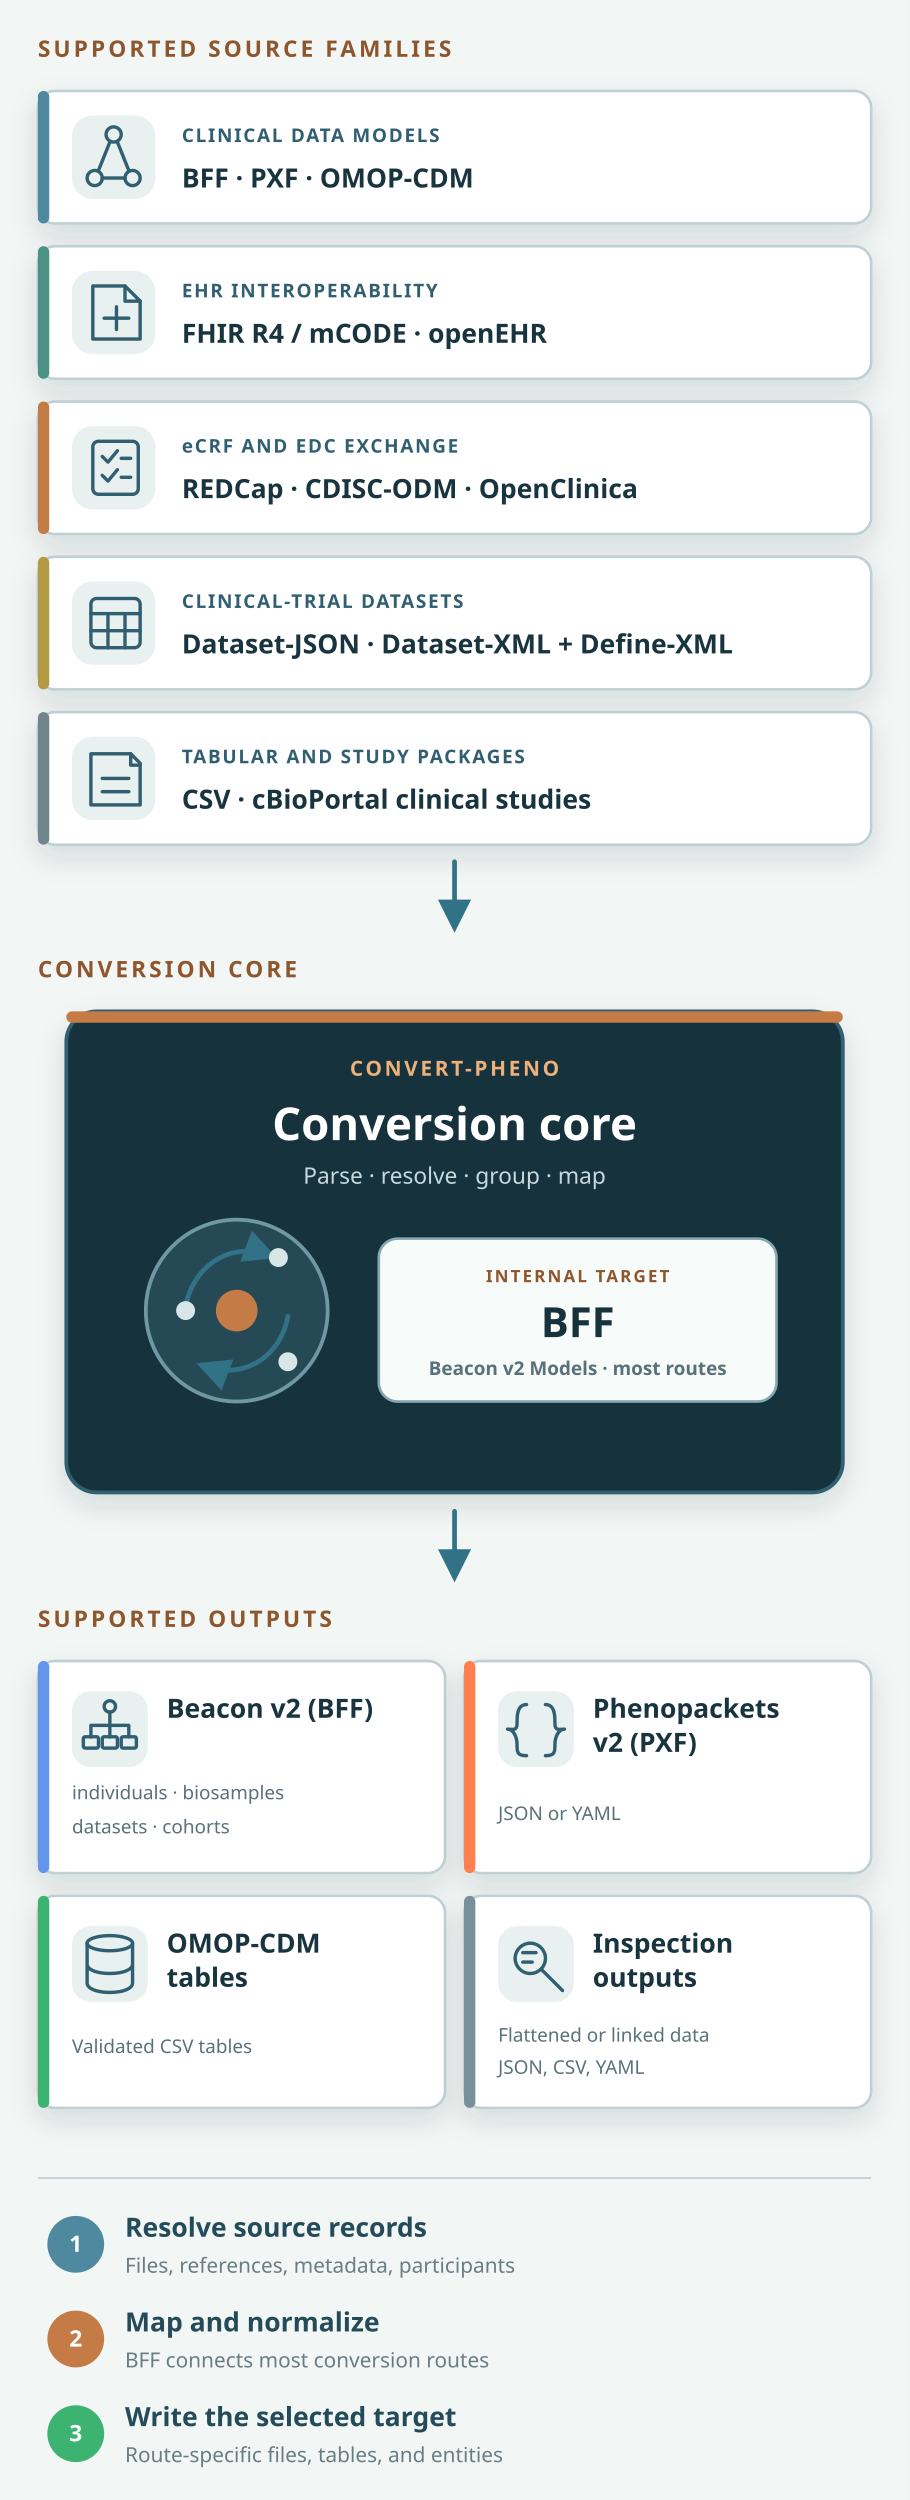
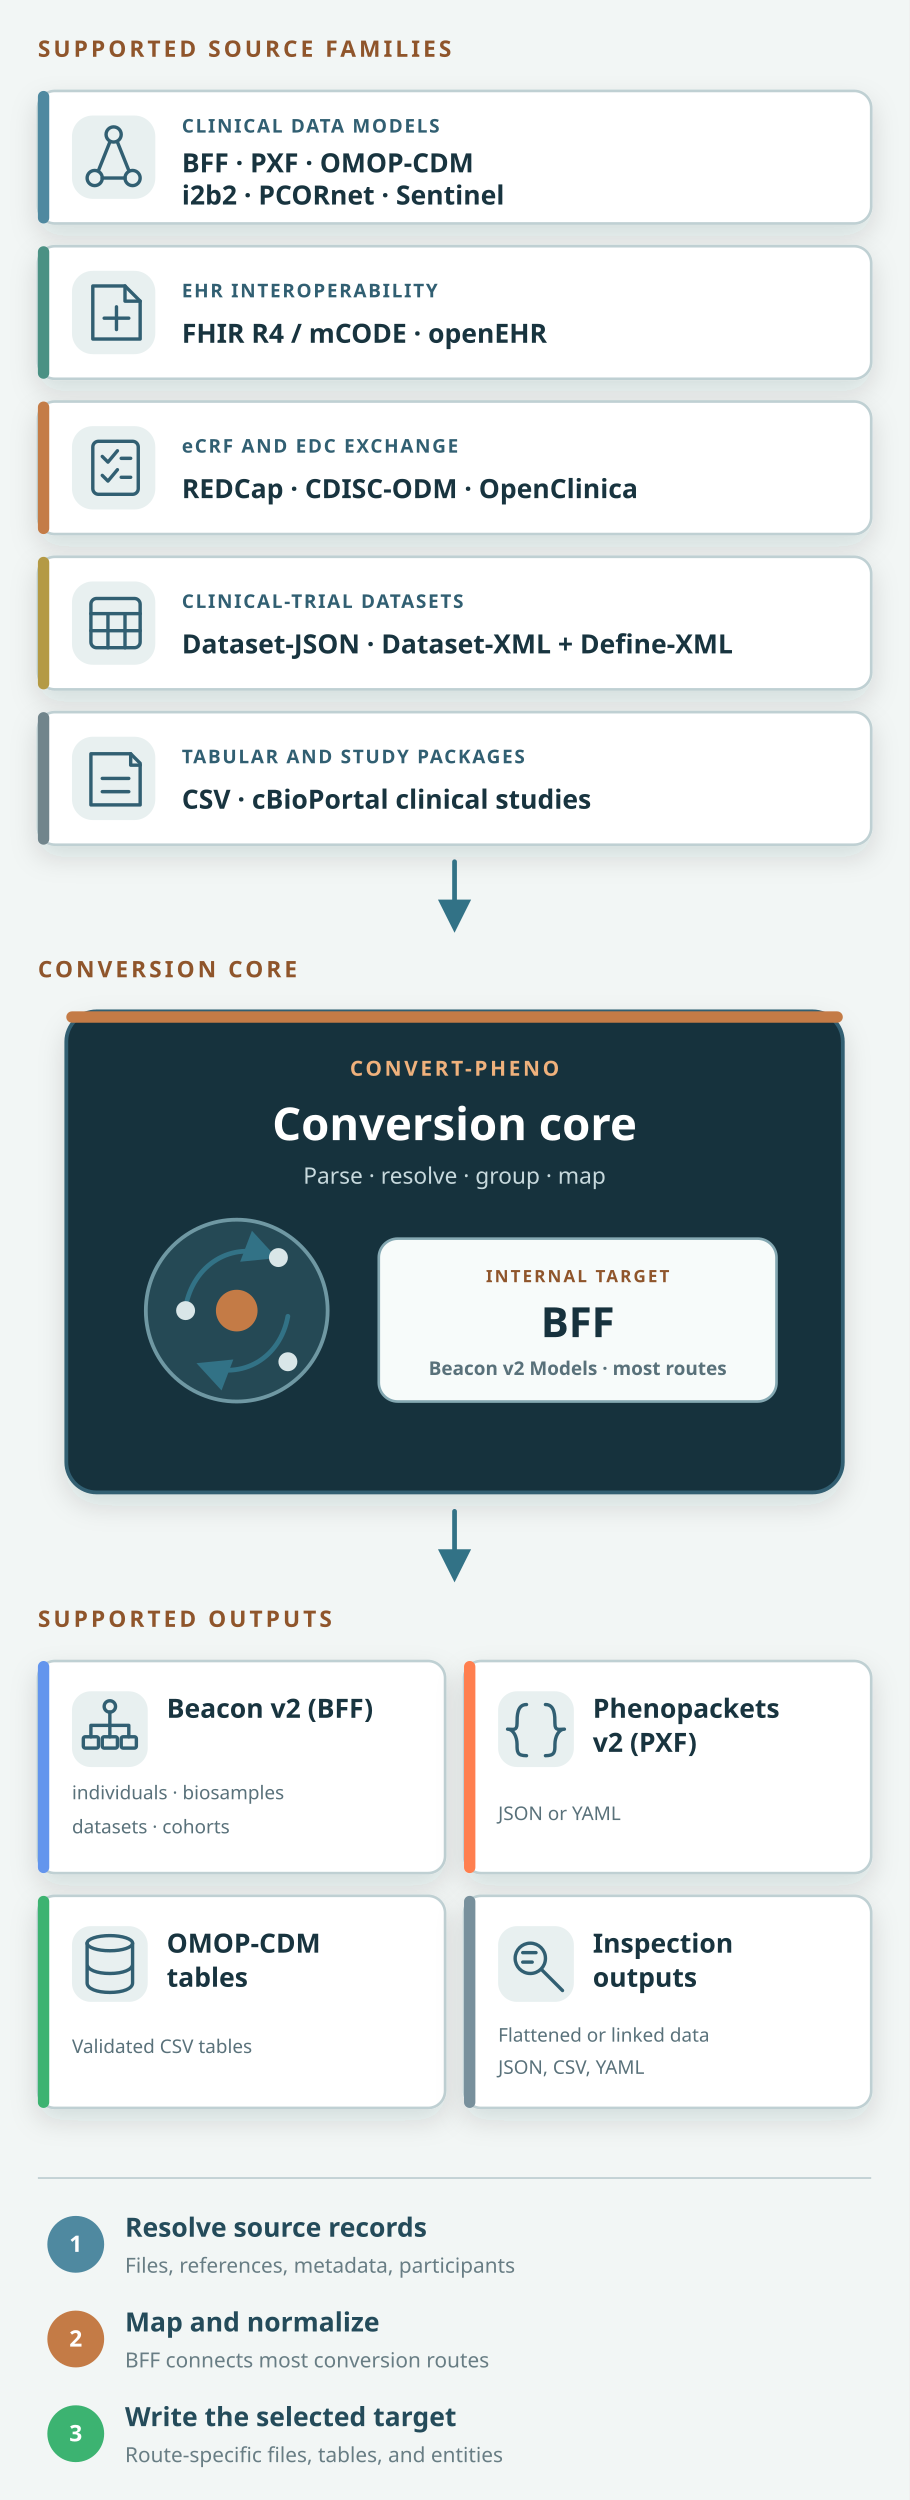
<svg xmlns="http://www.w3.org/2000/svg" viewBox="0 0 480 1320" role="img" aria-labelledby="diagram-title diagram-description">
  <defs>
    <filter id="soft-shadow" x="-20%" y="-20%" width="140%" height="155%">
      <feDropShadow dx="0" dy="6" stdDeviation="7" flood-color="#17323d" flood-opacity=".13" />
    </filter>
    <marker id="flow-arrow" viewBox="0 0 10 10" refX="8" refY="5" markerWidth="7" markerHeight="7" orient="auto">
      <path d="M0 0L10 5L0 10Z" fill="#327286" />
    </marker>
  </defs>
  <style>
    .background { fill: #f2f6f5; }
    .card { fill: #ffffff; stroke: #bfd0d3; stroke-width: 1.4; }
    .core { fill: #17323d; stroke: #315f72; stroke-width: 2; }
    .pivot { fill: #f7fbfa; stroke: #84a8b2; stroke-width: 1.4; }
    .icon-surface { fill: #e8f0f0; }
    .icon-line { fill: none; stroke: #315f72; stroke-width: 1.8; stroke-linecap: round; stroke-linejoin: round; }
    .flow { fill: none; stroke: #327286; stroke-width: 2.5; stroke-linecap: round; }
    .rule { stroke: #c2d1d4; stroke-width: 1; }
    .section { fill: #8f552b; font: 800 12px "Noto Sans", "DejaVu Sans", sans-serif; letter-spacing: 1.6px; }
    .category { fill: #315f72; font: 800 10px "Noto Sans", "DejaVu Sans", sans-serif; letter-spacing: .9px; }
    .formats { fill: #18343f; font: 700 14px "Noto Sans", "DejaVu Sans", sans-serif; }
    .core-section { fill: #efb17c; font: 800 11px "Noto Sans", "DejaVu Sans", sans-serif; letter-spacing: 1.4px; }
    .core-title { fill: #ffffff; font: 800 24px "Noto Sans", "DejaVu Sans", sans-serif; }
    .core-detail { fill: #c7d9dd; font: 400 12px "Noto Sans", "DejaVu Sans", sans-serif; }
    .pivot-kicker { fill: #8f552b; font: 800 9px "Noto Sans", "DejaVu Sans", sans-serif; letter-spacing: 1.1px; }
    .pivot-name { fill: #17323d; font: 800 22px "Noto Sans", "DejaVu Sans", sans-serif; }
    .pivot-detail { fill: #59717a; font: 600 10px "Noto Sans", "DejaVu Sans", sans-serif; }
    .output-title { fill: #18343f; font: 800 14px "Noto Sans", "DejaVu Sans", sans-serif; }
    .output-detail { fill: #59717a; font: 400 10px "Noto Sans", "DejaVu Sans", sans-serif; }
    .step-number { fill: #ffffff; font: 800 12px "Noto Sans", "DejaVu Sans", sans-serif; }
    .step-title { fill: #244b5a; font: 800 14px "Noto Sans", "DejaVu Sans", sans-serif; }
    .step-detail { fill: #687d84; font: 400 11px "Noto Sans", "DejaVu Sans", sans-serif; }
    .accent-blue { fill: #4f89a0; }
    .accent-teal { fill: #4c9184; }
    .accent-orange { fill: #c47b46; }
    .accent-gold { fill: #b49a45; }
    .accent-slate { fill: #71858c; }
    .accent-bff { fill: #6495ed; }
    .accent-pxf { fill: #ff7f50; }
    .accent-omop { fill: #3cb371; }
    .accent-inspect { fill: #78909c; }

    @media (prefers-color-scheme: dark) {
      .background { fill: #13242b; }
      .card { fill: #1c3139; stroke: #48636c; }
      .pivot { fill: #203841; stroke: #75afc0; }
      .icon-surface { fill: #29424a; }
      .icon-line { stroke: #b9d1d6; }
      .flow { stroke: #75afc0; }
      .rule { stroke: #405b64; }
      .section { fill: #e5a36c; }
      .category { fill: #96bfca; }
      .formats,
      .output-title,
      .step-title { fill: #edf5f5; }
      .output-detail,
      .step-detail { fill: #b7cbd0; }
      .pivot-kicker { fill: #e5a36c; }
      .pivot-name { fill: #edf5f5; }
      .pivot-detail { fill: #b7cbd0; }
    }
  </style>
  <rect class="background" width="480" height="1320" />
  <text class="section" x="20" y="30">SUPPORTED SOURCE FAMILIES</text>
  <g filter="url(#soft-shadow)">
    <rect class="card" x="20" y="48" width="440" height="70" rx="9" />
    <rect class="accent-blue" x="20" y="48" width="6" height="70" rx="3" />
  </g>
  <rect class="icon-surface" x="38" y="61" width="44" height="44" rx="11" />
  <g class="icon-line">
    <circle cx="60" cy="71" r="4" />
    <circle cx="50" cy="94" r="4" />
    <circle cx="70" cy="94" r="4" />
    <path d="M58 75L52 90M62 75L68 90M54 94H66" />
  </g>
-   <text class="category" x="96" y="75">CLINICAL DATA MODELS</text>
-   <text class="formats" x="96" y="99">BFF · PXF · OMOP-CDM</text>
+   <text class="category" x="96" y="70">CLINICAL DATA MODELS</text>
+   <text class="formats" x="96" y="91">BFF · PXF · OMOP-CDM</text>
+   <text class="formats" x="96" y="108">i2b2 · PCORnet · Sentinel</text>
  <g filter="url(#soft-shadow)">
    <rect class="card" x="20" y="130" width="440" height="70" rx="9" />
    <rect class="accent-teal" x="20" y="130" width="6" height="70" rx="3" />
  </g>
  <rect class="icon-surface" x="38" y="143" width="44" height="44" rx="11" />
  <g class="icon-line">
    <path d="M49 151H66L74 159V179H49Z" />
    <path d="M66 151V159H74M55 168H68M61.5 162V174" />
  </g>
  <text class="category" x="96" y="157">EHR INTEROPERABILITY</text>
  <text class="formats" x="96" y="181">FHIR R4 / mCODE · openEHR</text>
  <g filter="url(#soft-shadow)">
    <rect class="card" x="20" y="212" width="440" height="70" rx="9" />
    <rect class="accent-orange" x="20" y="212" width="6" height="70" rx="3" />
  </g>
  <rect class="icon-surface" x="38" y="225" width="44" height="44" rx="11" />
  <g class="icon-line">
    <rect x="49" y="233" width="24" height="28" rx="3" />
    <path d="M54 241L57 244L62 238M64 242H69M54 251L57 254L62 248M64 252H69" />
  </g>
  <text class="category" x="96" y="239">eCRF AND EDC EXCHANGE</text>
  <text class="formats" x="96" y="263">REDCap · CDISC-ODM · OpenClinica</text>
  <g filter="url(#soft-shadow)">
    <rect class="card" x="20" y="294" width="440" height="70" rx="9" />
    <rect class="accent-gold" x="20" y="294" width="6" height="70" rx="3" />
  </g>
  <rect class="icon-surface" x="38" y="307" width="44" height="44" rx="11" />
  <g class="icon-line">
    <rect x="48" y="316" width="26" height="26" rx="3" />
    <path d="M48 324H74M57 324V342M66 324V342M48 333H74" />
  </g>
  <text class="category" x="96" y="321">CLINICAL-TRIAL DATASETS</text>
  <text class="formats" x="96" y="345">Dataset-JSON · Dataset-XML + Define-XML</text>
  <g filter="url(#soft-shadow)">
    <rect class="card" x="20" y="376" width="440" height="70" rx="9" />
    <rect class="accent-slate" x="20" y="376" width="6" height="70" rx="3" />
  </g>
  <rect class="icon-surface" x="38" y="389" width="44" height="44" rx="11" />
  <g class="icon-line">
    <path d="M48 398H69L74 403V425H48Z" />
    <path d="M69 398V404H74M54 411H68M54 418H68" />
  </g>
  <text class="category" x="96" y="403">TABULAR AND STUDY PACKAGES</text>
  <text class="formats" x="96" y="427">CSV · cBioPortal clinical studies</text>
  <path class="flow" d="M240 455V489" marker-end="url(#flow-arrow)" />
  <text class="section" x="20" y="516">CONVERSION CORE</text>
  <g filter="url(#soft-shadow)">
    <rect class="core" x="35" y="534" width="410" height="254" rx="16" />
  </g>
  <rect class="accent-orange" x="35" y="534" width="410" height="6" rx="3" />
  <text class="core-section" x="240" y="568" text-anchor="middle">CONVERT-PHENO</text>
  <text class="core-title" x="240" y="602" text-anchor="middle">Conversion core</text>
  <text class="core-detail" x="240" y="625" text-anchor="middle">Parse · resolve · group · map</text>
  <circle cx="125" cy="692" r="48" fill="#254955" stroke="#6f98a3" stroke-width="2" />
  <path class="flow" d="M98 690C102 668 122 655 143 663" marker-end="url(#flow-arrow)" />
  <path class="flow" d="M152 695C148 717 128 729 107 721" marker-end="url(#flow-arrow)" />
  <circle cx="125" cy="692" r="11" fill="#c47b46" />
  <circle cx="98" cy="692" r="5" fill="#d9e6e8" />
  <circle cx="147" cy="664" r="5" fill="#d9e6e8" />
  <circle cx="152" cy="719" r="5" fill="#d9e6e8" />
  <rect class="pivot" x="200" y="654" width="210" height="86" rx="10" />
  <text class="pivot-kicker" x="305" y="677" text-anchor="middle">INTERNAL TARGET</text>
  <text class="pivot-name" x="305" y="706" text-anchor="middle">BFF</text>
  <text class="pivot-detail" x="305" y="726" text-anchor="middle">Beacon v2 Models · most routes</text>
  <path class="flow" d="M240 798V832" marker-end="url(#flow-arrow)" />
  <text class="section" x="20" y="859">SUPPORTED OUTPUTS</text>
  <g filter="url(#soft-shadow)">
    <rect class="card" x="20" y="877" width="215" height="112" rx="9" />
    <rect class="accent-bff" x="20" y="877" width="6" height="112" rx="3" />
  </g>
  <rect class="icon-surface" x="38" y="893" width="40" height="40" rx="10" />
  <g class="icon-line">
    <circle cx="58" cy="901" r="3" />
    <path d="M58 904V911M48 911H68M48 911V917M58 911V917M68 911V917" />
    <rect x="44" y="917" width="8" height="6" rx="1" />
    <rect x="54" y="917" width="8" height="6" rx="1" />
    <rect x="64" y="917" width="8" height="6" rx="1" />
  </g>
  <text class="output-title" x="88" y="907">Beacon v2 (BFF)</text>
  <text class="output-detail" x="38" y="950">individuals · biosamples</text>
  <text class="output-detail" x="38" y="968">datasets · cohorts</text>
  <g filter="url(#soft-shadow)">
    <rect class="card" x="245" y="877" width="215" height="112" rx="9" />
    <rect class="accent-pxf" x="245" y="877" width="6" height="112" rx="3" />
  </g>
  <rect class="icon-surface" x="263" y="893" width="40" height="40" rx="10" />
  <g class="icon-line">
    <path d="M278 900C273 900 273 906 273 910S271 913 268 913C271 913 273 917 273 921S273 927 278 927M288 900C293 900 293 906 293 910S295 913 298 913C295 913 293 917 293 921S293 927 288 927" />
  </g>
  <text class="output-title" x="313" y="907">Phenopackets</text>
  <text class="output-title" x="313" y="925">v2 (PXF)</text>
  <text class="output-detail" x="263" y="961">JSON or YAML</text>
  <g filter="url(#soft-shadow)">
    <rect class="card" x="20" y="1001" width="215" height="112" rx="9" />
    <rect class="accent-omop" x="20" y="1001" width="6" height="112" rx="3" />
  </g>
  <rect class="icon-surface" x="38" y="1017" width="40" height="40" rx="10" />
  <g class="icon-line">
    <ellipse cx="58" cy="1026" rx="12" ry="4" />
    <path d="M46 1026V1047C46 1050 51 1052 58 1052S70 1050 70 1047V1026M46 1037C46 1040 51 1042 58 1042S70 1040 70 1037" />
  </g>
  <text class="output-title" x="88" y="1031">OMOP-CDM</text>
  <text class="output-title" x="88" y="1049">tables</text>
  <text class="output-detail" x="38" y="1084">Validated CSV tables</text>
  <g filter="url(#soft-shadow)">
    <rect class="card" x="245" y="1001" width="215" height="112" rx="9" />
    <rect class="accent-inspect" x="245" y="1001" width="6" height="112" rx="3" />
  </g>
  <rect class="icon-surface" x="263" y="1017" width="40" height="40" rx="10" />
  <g class="icon-line">
    <circle cx="280" cy="1034" r="8" />
    <path d="M286 1040L297 1051M276 1031H283M276 1036H281" />
  </g>
  <text class="output-title" x="313" y="1031">Inspection</text>
  <text class="output-title" x="313" y="1049">outputs</text>
  <text class="output-detail" x="263" y="1078">Flattened or linked data</text>
  <text class="output-detail" x="263" y="1095">JSON, CSV, YAML</text>
  <path class="rule" d="M20 1150H460" />
  <circle class="accent-blue" cx="40" cy="1185" r="15" />
  <text class="step-number" x="40" y="1189" text-anchor="middle">1</text>
  <text class="step-title" x="66" y="1181">Resolve source records</text>
  <text class="step-detail" x="66" y="1200">Files, references, metadata, participants</text>
  <circle class="accent-orange" cx="40" cy="1235" r="15" />
  <text class="step-number" x="40" y="1239" text-anchor="middle">2</text>
  <text class="step-title" x="66" y="1231">Map and normalize</text>
  <text class="step-detail" x="66" y="1250">BFF connects most conversion routes</text>
  <circle class="accent-omop" cx="40" cy="1285" r="15" />
  <text class="step-number" x="40" y="1289" text-anchor="middle">3</text>
  <text class="step-title" x="66" y="1281">Write the selected target</text>
  <text class="step-detail" x="66" y="1300">Route-specific files, tables, and entities</text>
</svg>
